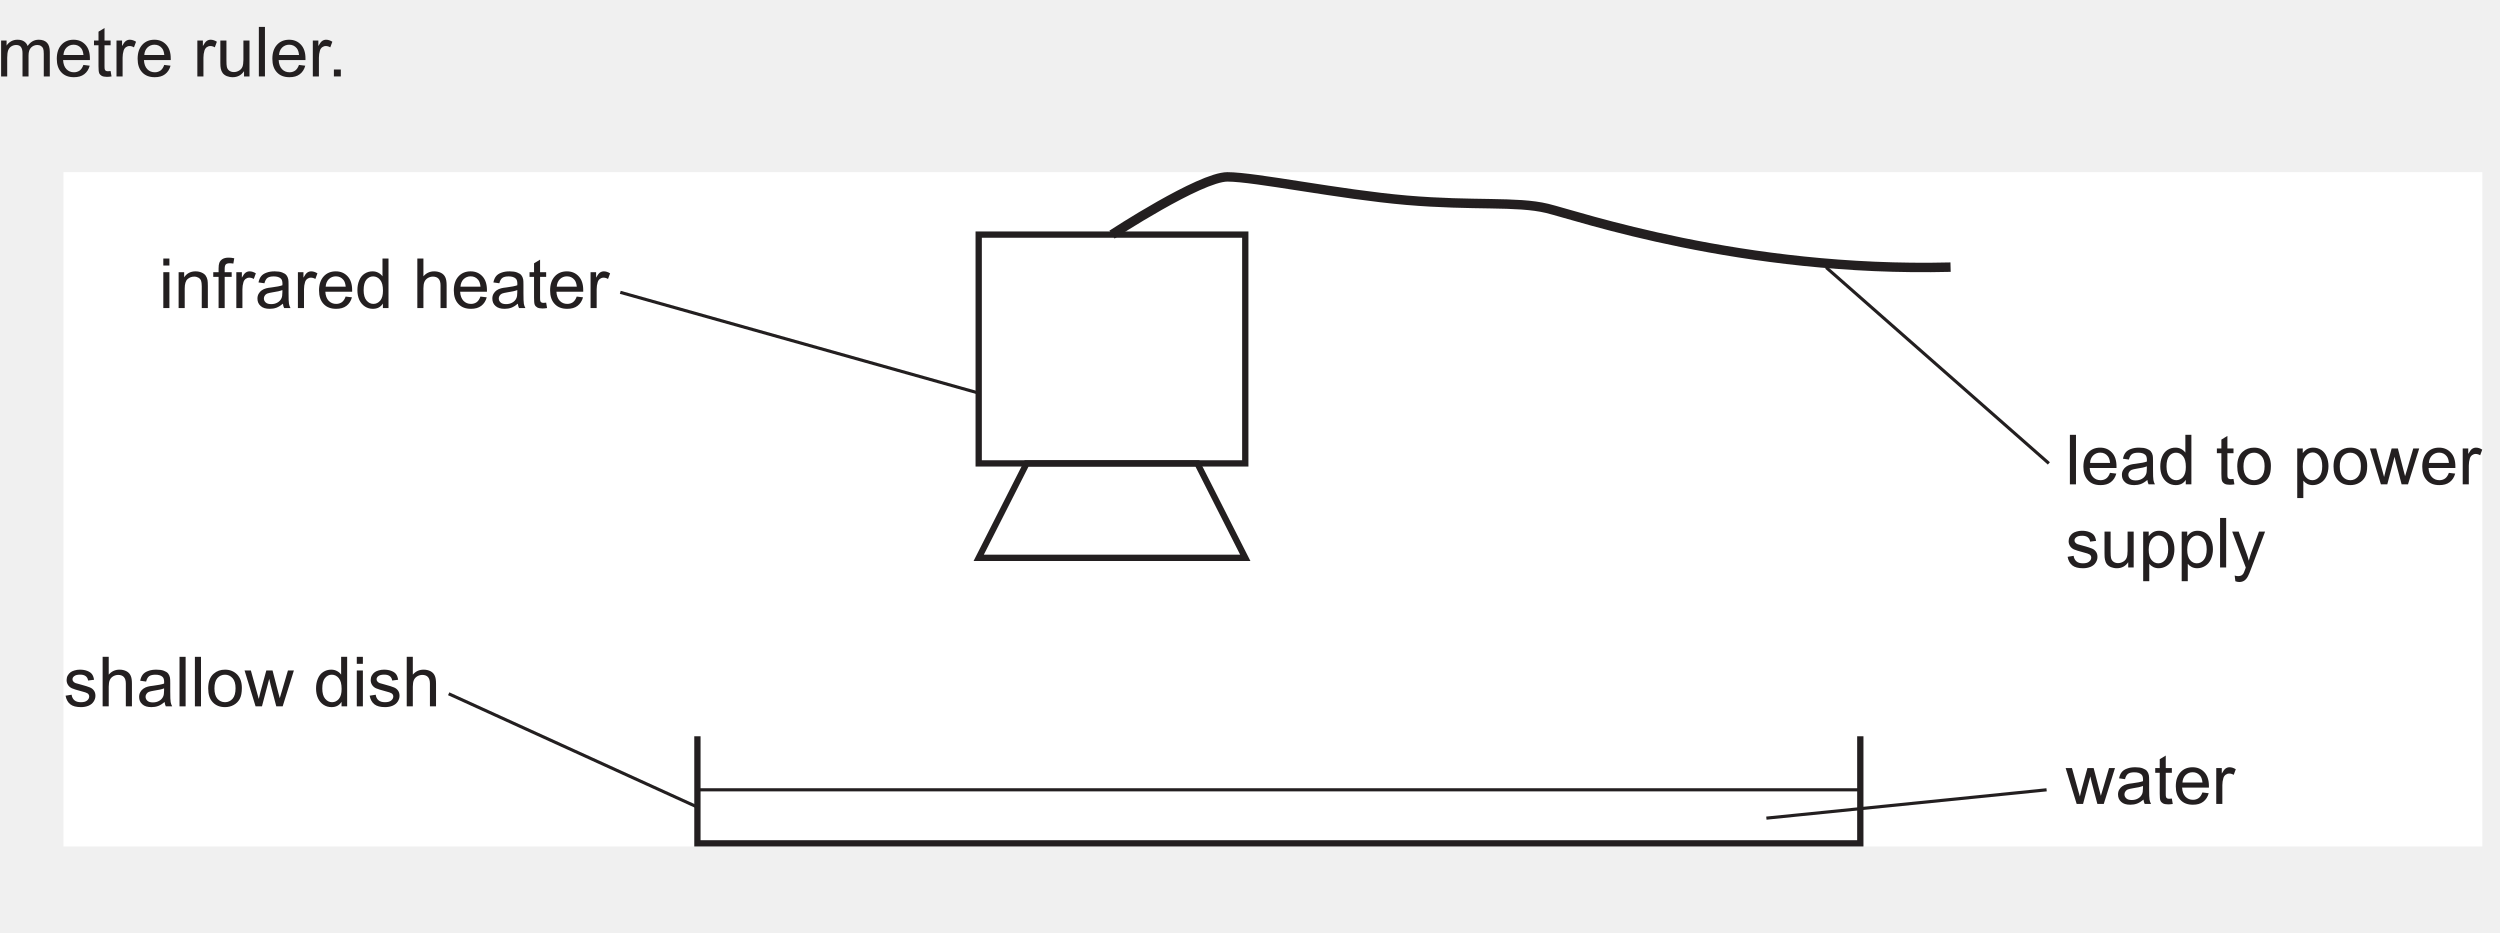
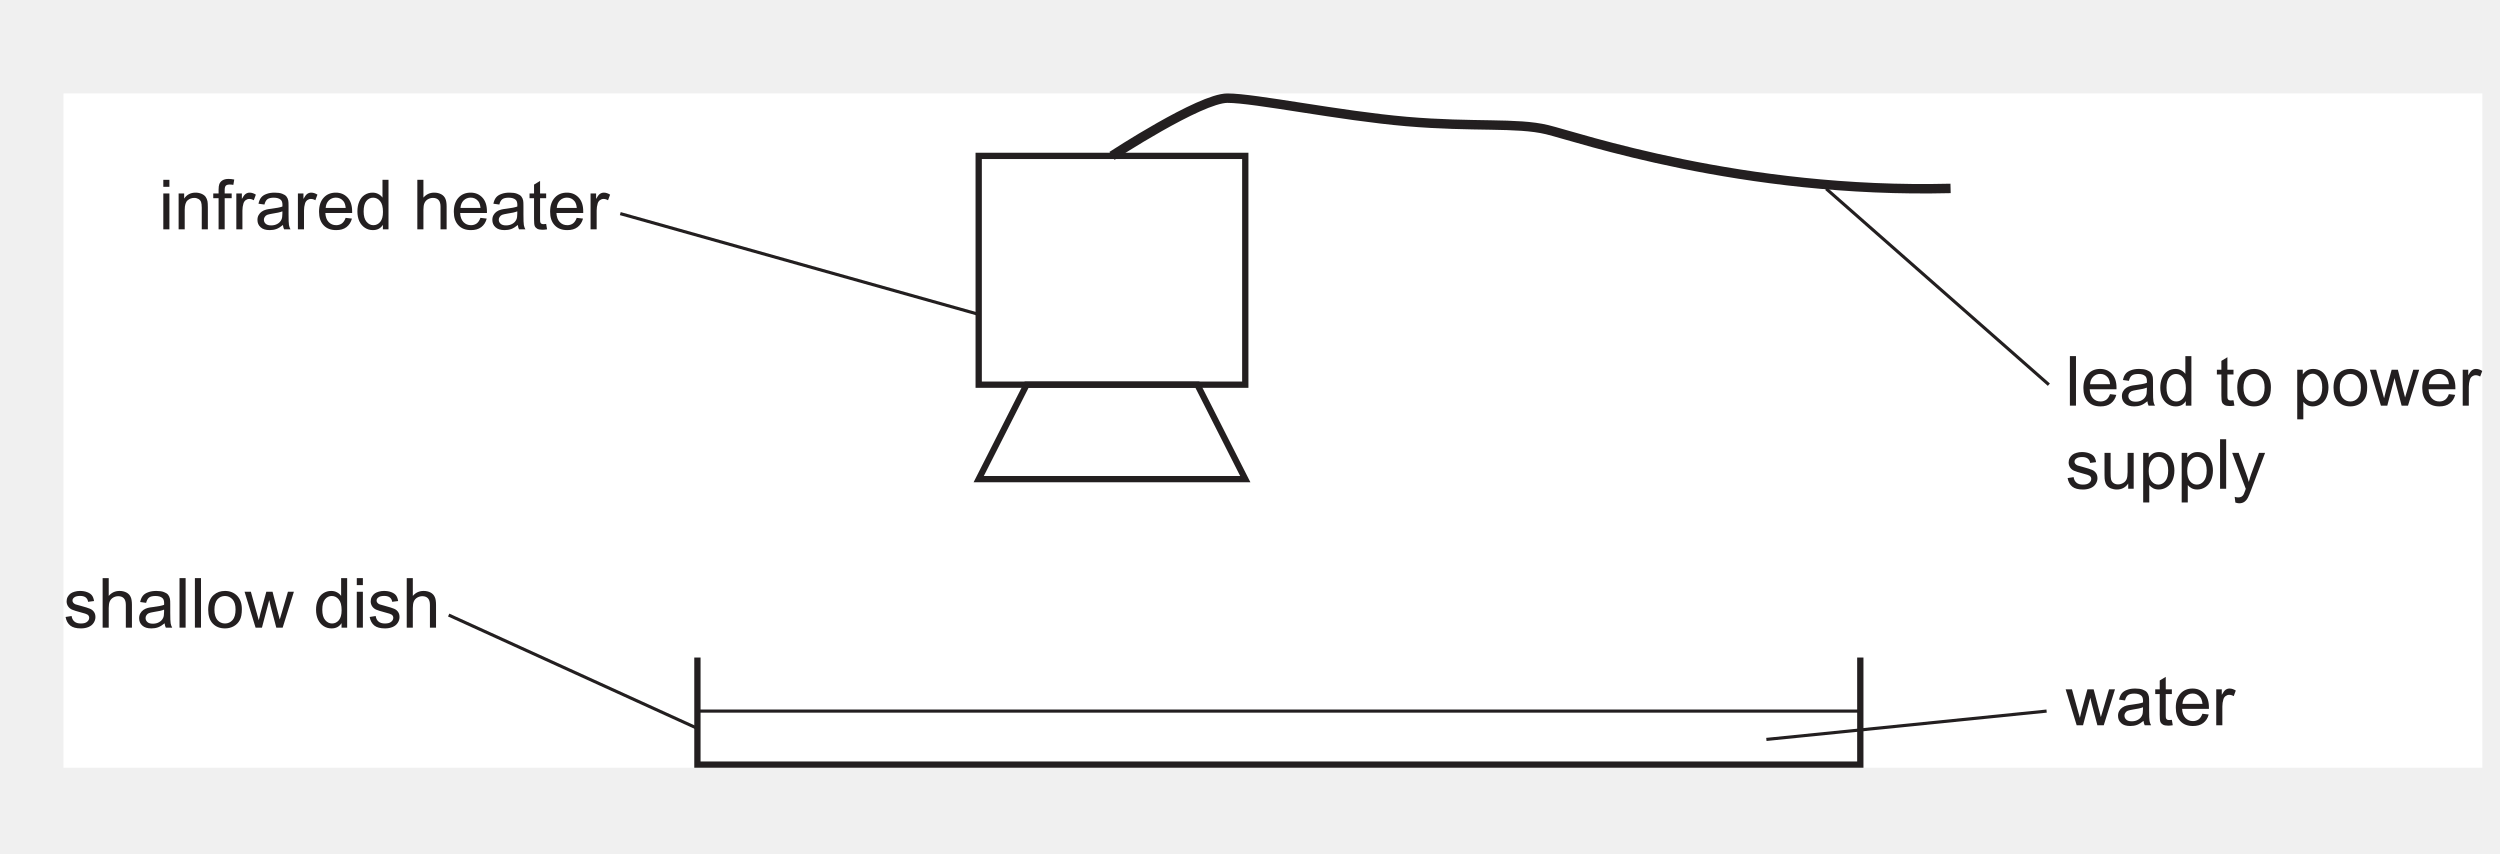
- <svg xmlns="http://www.w3.org/2000/svg" xmlns:xlink="http://www.w3.org/1999/xlink" data-id="0625_2023ON_61_q04_fig4-1" data-width-mm="140.05" data-height-mm="52.21" data-measure="false" data-source="0625/61 ON 2023 p10" version="1.1" width="397" height="148.005" viewBox="0 0 397 148.005">
+ <svg xmlns="http://www.w3.org/2000/svg" xmlns:xlink="http://www.w3.org/1999/xlink" data-id="0625_2023ON_61_q04_fig4-1" data-width-mm="140.05" data-height-mm="47.8" data-measure="false" data-source="0625/61 ON 2023 p10" version="1.1" width="397" height="135.505" viewBox="0 0 397 135.505">
  <defs>
    <clipPath id="clip_1">
-       <path transform="matrix(1,0,0,-1,-95.499,690.389)" d="M95.5 542.384H492.5V690.39H95.5Z" />
+       <path transform="matrix(1,0,0,-1,-95.499,677.889)" d="M95.5 542.384H492.5V677.89H95.5Z" />
    </clipPath>
    <clipPath id="clip_2">
-       <path transform="matrix(1,0,0,-1,-95.499,690.389)" d="M0 0H595.276V841.89H0Z" />
+       <path transform="matrix(1,0,0,-1,-95.499,677.889)" d="M0 0H595.276V841.89H0Z" />
    </clipPath>
    <clipPath id="clip_3">
-       <path transform="matrix(1,0,0,-1,-95.499,690.389)" d="M0 0H595.276V841.89H0Z" />
+       <path transform="matrix(1,0,0,-1,-95.499,677.889)" d="M0 0H595.276V841.89H0Z" />
    </clipPath>
-     <path id="font_4_80" d="M.065 0V.518H.144V.445C.160 .471 .182 .491 .209 .507 .236 .522 .267 .530 .301 .530 .340 .530 .371 .522 .396 .506 .420 .490 .438 .468 .448 .439 .489 .5 .542 .530 .608 .530 .659 .530 .699 .516 .727 .487 .754 .459 .768 .415 .768 .355V0H.681V.326C.681 .361 .678 .387 .672 .402 .666 .418 .656 .430 .641 .439 .626 .449 .609 .454 .588 .454 .552 .454 .522 .441 .498 .417 .473 .393 .461 .354 .461 .301V0H.374V.336C.374 .375 .366 .405 .352 .424 .338 .444 .314 .454 .282 .454 .257 .454 .234 .447 .213 .434 .192 .421 .177 .402 .167 .377 .158 .352 .153 .316 .153 .269V0H.065Z" />
-     <path id="font_4_72" d="M.420 .166 .511 .155C.497 .102 .470 .061 .432 .032 .393 .002 .343-.011 .283-.011 .207-.011 .147 .011 .103 .058 .058 .105 .036 .170 .036 .254 .036 .342 .059 .409 .104 .458 .148 .506 .207 .530 .278 .530 .348 .530 .404 .506 .448 .459 .492 .412 .514 .345 .514 .260 .514 .255 .514 .247 .514 .236H.127C.130 .179 .146 .136 .175 .105 .204 .075 .240 .060 .284 .060 .316 .060 .343 .069 .366 .085 .389 .102 .407 .129 .420 .166M.132 .309H.421C.417 .352 .406 .385 .388 .407 .360 .441 .324 .458 .279 .458 .239 .458 .205 .444 .177 .417 .150 .390 .135 .354 .132 .309Z" />
-     <path id="font_4_87" d="M.257 .078 .270 .000C.245-.004 .223-.006 .204-.006 .172-.006 .147-.001 .129 .008 .112 .018 .099 .031 .092 .048 .085 .064 .082 .099 .082 .151V.450H.017V.518H.082V.646L.169 .699V.518H.257V.450H.169V.146C.169 .121 .170 .105 .174 .098 .177 .091 .182 .085 .189 .081 .196 .077 .206 .075 .219 .075 .229 .075 .241 .076 .257 .078Z" />
-     <path id="font_4_85" d="M.064 0V.518H.144V.439C.164 .476 .182 .500 .199 .512 .217 .524 .235 .530 .256 .530 .285 .530 .316 .520 .346 .501L.316 .420C.294 .433 .273 .439 .251 .439 .232 .439 .215 .433 .200 .422 .184 .410 .173 .394 .167 .374 .157 .342 .152 .308 .152 .271V0H.064Z" />
-     <path id="font_4_3" d="" />
-     <path id="font_4_88" d="M.405 0V.076C.365 .017 .310-.011 .241-.011 .210-.011 .182-.005 .155 .005 .128 .017 .109 .032 .096 .050 .083 .067 .074 .089 .069 .115 .065 .132 .063 .159 .063 .197V.518H.151V.230C.151 .185 .153 .154 .157 .138 .162 .115 .174 .096 .192 .083 .210 .070 .232 .063 .258 .063 .285 .063 .309 .070 .333 .084 .356 .097 .372 .116 .382 .139 .391 .162 .396 .196 .396 .240V.518H.484V0H.405Z" />
-     <path id="font_4_79" d="M.063 0V.715H.151V0H.063Z" />
-     <path id="font_4_17" d="M.090 0V.100H.190V0H.090Z" />
+     <clipPath id="clip_4">
+       <path transform="matrix(1,0,0,-1,-95.499,677.889)" d="M105.581 555.969H489.695V663.052H105.581Z" />
+     </clipPath>
    <clipPath id="clip_5">
-       <path transform="matrix(1,0,0,-1,-95.499,690.389)" d="M105.581 555.969H489.695V663.052H105.581Z" />
+       <path transform="matrix(1,0,0,-1,-95.499,677.889)" d="M105.581 555.969H489.695V663.052H105.581Z" />
    </clipPath>
-     <clipPath id="clip_6">
-       <path transform="matrix(1,0,0,-1,-95.499,690.389)" d="M105.581 555.969H489.695V663.052H105.581Z" />
+     <path id="font_6_76" d="M.066 .614V.715H.154V.614H.066M.066 0V.518H.154V0H.066Z" />
+     <path id="font_6_81" d="M.065 0V.518H.145V.444C.183 .501 .238 .530 .310 .530 .341 .530 .370 .524 .396 .513 .422 .502 .442 .487 .455 .469 .468 .451 .477 .429 .482 .404 .485 .388 .487 .359 .487 .318V0H.399V.315C.399 .351 .395 .378 .389 .395 .382 .413 .370 .427 .352 .438 .335 .448 .314 .454 .291 .454 .254 .454 .221 .442 .194 .418 .167 .394 .153 .349 .153 .283V0H.065Z" />
+     <path id="font_6_73" d="M.086 0V.450H.009V.518H.086V.573C.086 .608 .090 .634 .096 .651 .104 .674 .119 .692 .140 .706 .162 .720 .192 .728 .230 .728 .255 .728 .282 .725 .312 .719L.299 .642C.281 .645 .263 .647 .247 .647 .220 .647 .201 .641 .190 .630 .179 .618 .174 .597 .174 .566V.518H.275V.450H.174V0H.086Z" />
+     <path id="font_6_85" d="M.064 0V.518H.144V.439C.164 .476 .182 .500 .199 .512 .217 .524 .235 .530 .256 .530 .285 .530 .316 .520 .346 .501L.316 .420C.294 .433 .273 .439 .251 .439 .232 .439 .215 .433 .200 .422 .184 .410 .173 .394 .167 .374 .157 .342 .152 .308 .152 .271V0H.064Z" />
+     <path id="font_6_68" d="M.404 .063C.371 .036 .340 .016 .310 .005 .280-.006 .247-.011 .213-.011 .156-.011 .112 .002 .082 .030 .051 .057 .036 .093 .036 .136 .036 .162 .041 .185 .053 .206 .065 .227 .080 .244 .098 .256 .117 .269 .138 .279 .162 .285 .179 .290 .205 .294 .240 .298 .311 .307 .363 .317 .396 .329 .397 .341 .397 .348 .397 .352 .397 .387 .389 .413 .372 .427 .350 .447 .316 .457 .272 .457 .231 .457 .200 .450 .180 .435 .161 .421 .146 .395 .137 .358L.051 .370C.059 .407 .071 .437 .089 .459 .107 .482 .133 .499 .167 .511 .201 .524 .240 .530 .285 .530 .329 .530 .365 .525 .393 .514 .420 .504 .441 .491 .454 .475 .467 .459 .476 .439 .481 .415 .484 .400 .485 .373 .485 .334V.217C.485 .135 .487 .083 .491 .062 .495 .040 .502 .019 .513 0H.421C.412 .018 .406 .039 .404 .063M.396 .260C.365 .247 .317 .236 .253 .227 .217 .221 .191 .215 .176 .209 .161 .202 .150 .193 .142 .180 .133 .168 .129 .154 .129 .139 .129 .115 .138 .096 .156 .080 .174 .064 .200 .057 .234 .057 .268 .057 .298 .064 .324 .079 .351 .094 .370 .114 .382 .140 .392 .159 .396 .189 .396 .228V.260Z" />
+     <path id="font_6_72" d="M.420 .166 .511 .155C.497 .102 .470 .061 .432 .032 .393 .002 .343-.011 .283-.011 .207-.011 .147 .011 .103 .058 .058 .105 .036 .170 .036 .254 .036 .342 .059 .409 .104 .458 .148 .506 .207 .530 .278 .530 .348 .530 .404 .506 .448 .459 .492 .412 .514 .345 .514 .260 .514 .255 .514 .247 .514 .236H.127C.130 .179 .146 .136 .175 .105 .204 .075 .240 .060 .284 .060 .316 .060 .343 .069 .366 .085 .389 .102 .407 .129 .420 .166M.132 .309H.421C.417 .352 .406 .385 .388 .407 .360 .441 .324 .458 .279 .458 .239 .458 .205 .444 .177 .417 .150 .390 .135 .354 .132 .309Z" />
+     <path id="font_6_71" d="M.402 0V.065C.369 .013 .321-.011 .257-.011 .215-.011 .177-.000 .143 .022 .108 .045 .081 .077 .062 .117 .043 .158 .034 .205 .034 .258 .034 .310 .042 .357 .060 .399 .077 .441 .103 .474 .137 .496 .172 .519 .210 .530 .253 .530 .284 .530 .312 .523 .336 .510 .361 .497 .381 .480 .396 .458V.715H.483V0H.402M.124 .258C.124 .192 .138 .142 .166 .109 .194 .076 .227 .060 .265 .060 .304 .060 .336 .076 .363 .107 .390 .139 .403 .187 .403 .251 .403 .322 .390 .374 .362 .407 .335 .440 .301 .457 .261 .457 .222 .457 .190 .441 .163 .409 .137 .377 .124 .327 .124 .258Z" />
+     <path id="font_6_3" d="" />
+     <path id="font_6_75" d="M.065 0V.715H.153V.458C.194 .506 .246 .530 .309 .530 .347 .530 .380 .522 .409 .507 .437 .492 .457 .471 .469 .444 .482 .418 .488 .379 .488 .328V0H.400V.328C.400 .372 .390 .404 .371 .424 .352 .444 .325 .454 .291 .454 .264 .454 .240 .447 .217 .434 .194 .420 .178 .402 .168 .379 .158 .356 .153 .324 .153 .283V0H.065Z" />
+     <path id="font_6_87" d="M.257 .078 .270 .000C.245-.004 .223-.006 .204-.006 .172-.006 .147-.001 .129 .008 .112 .018 .099 .031 .092 .048 .085 .064 .082 .099 .082 .151V.450H.017V.518H.082V.646L.169 .699V.518H.257V.450H.169V.146C.169 .121 .170 .105 .174 .098 .177 .091 .182 .085 .189 .081 .196 .077 .206 .075 .219 .075 .229 .075 .241 .076 .257 .078Z" />
+     <clipPath id="clip_7">
+       <path transform="matrix(1,0,0,-1,-95.499,677.889)" d="M105.581 555.969H489.695V663.052H105.581Z" />
    </clipPath>
-     <path id="font_7_76" d="M.066 .614V.715H.154V.614H.066M.066 0V.518H.154V0H.066Z" />
-     <path id="font_7_81" d="M.065 0V.518H.145V.444C.183 .501 .238 .530 .310 .530 .341 .530 .370 .524 .396 .513 .422 .502 .442 .487 .455 .469 .468 .451 .477 .429 .482 .404 .485 .388 .487 .359 .487 .318V0H.399V.315C.399 .351 .395 .378 .389 .395 .382 .413 .370 .427 .352 .438 .335 .448 .314 .454 .291 .454 .254 .454 .221 .442 .194 .418 .167 .394 .153 .349 .153 .283V0H.065Z" />
-     <path id="font_7_73" d="M.086 0V.450H.009V.518H.086V.573C.086 .608 .090 .634 .096 .651 .104 .674 .119 .692 .140 .706 .162 .720 .192 .728 .230 .728 .255 .728 .282 .725 .312 .719L.299 .642C.281 .645 .263 .647 .247 .647 .220 .647 .201 .641 .190 .630 .179 .618 .174 .597 .174 .566V.518H.275V.450H.174V0H.086Z" />
-     <path id="font_7_85" d="M.064 0V.518H.144V.439C.164 .476 .182 .500 .199 .512 .217 .524 .235 .530 .256 .530 .285 .530 .316 .520 .346 .501L.316 .420C.294 .433 .273 .439 .251 .439 .232 .439 .215 .433 .200 .422 .184 .410 .173 .394 .167 .374 .157 .342 .152 .308 .152 .271V0H.064Z" />
-     <path id="font_7_68" d="M.404 .063C.371 .036 .340 .016 .310 .005 .280-.006 .247-.011 .213-.011 .156-.011 .112 .002 .082 .030 .051 .057 .036 .093 .036 .136 .036 .162 .041 .185 .053 .206 .065 .227 .080 .244 .098 .256 .117 .269 .138 .279 .162 .285 .179 .290 .205 .294 .240 .298 .311 .307 .363 .317 .396 .329 .397 .341 .397 .348 .397 .352 .397 .387 .389 .413 .372 .427 .350 .447 .316 .457 .272 .457 .231 .457 .200 .450 .180 .435 .161 .421 .146 .395 .137 .358L.051 .370C.059 .407 .071 .437 .089 .459 .107 .482 .133 .499 .167 .511 .201 .524 .240 .530 .285 .530 .329 .530 .365 .525 .393 .514 .420 .504 .441 .491 .454 .475 .467 .459 .476 .439 .481 .415 .484 .400 .485 .373 .485 .334V.217C.485 .135 .487 .083 .491 .062 .495 .040 .502 .019 .513 0H.421C.412 .018 .406 .039 .404 .063M.396 .260C.365 .247 .317 .236 .253 .227 .217 .221 .191 .215 .176 .209 .161 .202 .150 .193 .142 .180 .133 .168 .129 .154 .129 .139 .129 .115 .138 .096 .156 .080 .174 .064 .200 .057 .234 .057 .268 .057 .298 .064 .324 .079 .351 .094 .370 .114 .382 .140 .392 .159 .396 .189 .396 .228V.260Z" />
-     <path id="font_7_72" d="M.420 .166 .511 .155C.497 .102 .470 .061 .432 .032 .393 .002 .343-.011 .283-.011 .207-.011 .147 .011 .103 .058 .058 .105 .036 .170 .036 .254 .036 .342 .059 .409 .104 .458 .148 .506 .207 .530 .278 .530 .348 .530 .404 .506 .448 .459 .492 .412 .514 .345 .514 .260 .514 .255 .514 .247 .514 .236H.127C.130 .179 .146 .136 .175 .105 .204 .075 .240 .060 .284 .060 .316 .060 .343 .069 .366 .085 .389 .102 .407 .129 .420 .166M.132 .309H.421C.417 .352 .406 .385 .388 .407 .360 .441 .324 .458 .279 .458 .239 .458 .205 .444 .177 .417 .150 .390 .135 .354 .132 .309Z" />
-     <path id="font_7_71" d="M.402 0V.065C.369 .013 .321-.011 .257-.011 .215-.011 .177-.000 .143 .022 .108 .045 .081 .077 .062 .117 .043 .158 .034 .205 .034 .258 .034 .310 .042 .357 .060 .399 .077 .441 .103 .474 .137 .496 .172 .519 .210 .530 .253 .530 .284 .530 .312 .523 .336 .510 .361 .497 .381 .480 .396 .458V.715H.483V0H.402M.124 .258C.124 .192 .138 .142 .166 .109 .194 .076 .227 .060 .265 .060 .304 .060 .336 .076 .363 .107 .390 .139 .403 .187 .403 .251 .403 .322 .390 .374 .362 .407 .335 .440 .301 .457 .261 .457 .222 .457 .190 .441 .163 .409 .137 .377 .124 .327 .124 .258Z" />
-     <path id="font_7_3" d="" />
-     <path id="font_7_75" d="M.065 0V.715H.153V.458C.194 .506 .246 .530 .309 .530 .347 .530 .380 .522 .409 .507 .437 .492 .457 .471 .469 .444 .482 .418 .488 .379 .488 .328V0H.400V.328C.400 .372 .390 .404 .371 .424 .352 .444 .325 .454 .291 .454 .264 .454 .240 .447 .217 .434 .194 .420 .178 .402 .168 .379 .158 .356 .153 .324 .153 .283V0H.065Z" />
-     <path id="font_7_87" d="M.257 .078 .270 .000C.245-.004 .223-.006 .204-.006 .172-.006 .147-.001 .129 .008 .112 .018 .099 .031 .092 .048 .085 .064 .082 .099 .082 .151V.450H.017V.518H.082V.646L.169 .699V.518H.257V.450H.169V.146C.169 .121 .170 .105 .174 .098 .177 .091 .182 .085 .189 .081 .196 .077 .206 .075 .219 .075 .229 .075 .241 .076 .257 .078Z" />
+     <path id="font_6_86" d="M.030 .154 .117 .168C.122 .133 .136 .106 .158 .088 .180 .069 .211 .060 .251 .060 .292 .060 .322 .068 .341 .085 .361 .101 .371 .120 .371 .143 .371 .162 .362 .178 .345 .189 .333 .197 .303 .207 .255 .219 .190 .236 .146 .250 .121 .261 .096 .273 .077 .290 .064 .311 .051 .332 .045 .355 .045 .380 .045 .403 .050 .425 .061 .445 .071 .464 .086 .481 .104 .494 .118 .504 .136 .512 .160 .519 .184 .526 .209 .530 .236 .530 .277 .530 .312 .524 .343 .512 .374 .500 .396 .485 .411 .465 .426 .445 .436 .418 .441 .384L.355 .373C.352 .399 .340 .420 .322 .435 .303 .450 .276 .458 .242 .458 .202 .458 .173 .451 .156 .437 .138 .424 .130 .409 .130 .391 .130 .379 .133 .369 .141 .360 .148 .350 .159 .343 .174 .336 .183 .333 .209 .326 .252 .314 .314 .297 .357 .284 .382 .273 .407 .263 .426 .247 .440 .227 .454 .207 .461 .182 .461 .152 .461 .123 .452 .095 .435 .069 .418 .043 .394 .023 .361 .009 .329-.004 .293-.011 .252-.011 .185-.011 .133 .002 .098 .030 .063 .058 .040 .099 .030 .154Z" />
+     <path id="font_6_79" d="M.063 0V.715H.151V0H.063Z" />
+     <path id="font_6_82" d="M.033 .259C.033 .355 .059 .426 .113 .472 .157 .511 .212 .530 .276 .530 .347 .530 .405 .506 .451 .460 .496 .413 .519 .348 .519 .266 .519 .199 .509 .147 .489 .109 .468 .070 .439 .041 .401 .020 .363-.001 .321-.011 .276-.011 .203-.011 .145 .011 .100 .058 .055 .104 .033 .171 .033 .259M.123 .259C.123 .192 .138 .143 .166 .110 .195 .077 .232 .060 .276 .060 .319 .060 .356 .077 .385 .110 .414 .143 .428 .194 .428 .262 .428 .326 .414 .374 .385 .407 .355 .440 .319 .457 .276 .457 .232 .457 .195 .441 .166 .408 .138 .375 .123 .325 .123 .259Z" />
+     <path id="font_6_90" d="M.161 0 .002 .518H.093L.176 .219 .207 .107C.208 .113 .217 .149 .233 .214L.316 .518H.406L.484 .217 .510 .118 .540 .218 .628 .518H.714L.552 0H.460L.378 .310 .358 .398 .253 0H.161Z" />
    <clipPath id="clip_8">
-       <path transform="matrix(1,0,0,-1,-95.499,690.389)" d="M105.581 555.969H489.695V663.052H105.581Z" />
+       <path transform="matrix(1,0,0,-1,-95.499,677.889)" d="M105.581 555.969H489.695V663.052H105.581Z" />
    </clipPath>
-     <path id="font_7_86" d="M.030 .154 .117 .168C.122 .133 .136 .106 .158 .088 .180 .069 .211 .060 .251 .060 .292 .060 .322 .068 .341 .085 .361 .101 .371 .120 .371 .143 .371 .162 .362 .178 .345 .189 .333 .197 .303 .207 .255 .219 .190 .236 .146 .250 .121 .261 .096 .273 .077 .290 .064 .311 .051 .332 .045 .355 .045 .380 .045 .403 .050 .425 .061 .445 .071 .464 .086 .481 .104 .494 .118 .504 .136 .512 .160 .519 .184 .526 .209 .530 .236 .530 .277 .530 .312 .524 .343 .512 .374 .500 .396 .485 .411 .465 .426 .445 .436 .418 .441 .384L.355 .373C.352 .399 .340 .420 .322 .435 .303 .450 .276 .458 .242 .458 .202 .458 .173 .451 .156 .437 .138 .424 .130 .409 .130 .391 .130 .379 .133 .369 .141 .360 .148 .350 .159 .343 .174 .336 .183 .333 .209 .326 .252 .314 .314 .297 .357 .284 .382 .273 .407 .263 .426 .247 .440 .227 .454 .207 .461 .182 .461 .152 .461 .123 .452 .095 .435 .069 .418 .043 .394 .023 .361 .009 .329-.004 .293-.011 .252-.011 .185-.011 .133 .002 .098 .030 .063 .058 .040 .099 .030 .154Z" />
-     <path id="font_7_79" d="M.063 0V.715H.151V0H.063Z" />
-     <path id="font_7_82" d="M.033 .259C.033 .355 .059 .426 .113 .472 .157 .511 .212 .530 .276 .530 .347 .530 .405 .506 .451 .460 .496 .413 .519 .348 .519 .266 .519 .199 .509 .147 .489 .109 .468 .070 .439 .041 .401 .020 .363-.001 .321-.011 .276-.011 .203-.011 .145 .011 .100 .058 .055 .104 .033 .171 .033 .259M.123 .259C.123 .192 .138 .143 .166 .110 .195 .077 .232 .060 .276 .060 .319 .060 .356 .077 .385 .110 .414 .143 .428 .194 .428 .262 .428 .326 .414 .374 .385 .407 .355 .440 .319 .457 .276 .457 .232 .457 .195 .441 .166 .408 .138 .375 .123 .325 .123 .259Z" />
-     <path id="font_7_90" d="M.161 0 .002 .518H.093L.176 .219 .207 .107C.208 .113 .217 .149 .233 .214L.316 .518H.406L.484 .217 .510 .118 .540 .218 .628 .518H.714L.552 0H.460L.378 .310 .358 .398 .253 0H.161Z" />
-     <clipPath id="clip_9">
-       <path transform="matrix(1,0,0,-1,-95.499,690.389)" d="M105.581 555.969H489.695V663.052H105.581Z" />
-     </clipPath>
-     <path id="font_7_83" d="M.065-.198V.518H.145V.451C.164 .477 .186 .497 .209 .510 .233 .523 .262 .530 .296 .530 .340 .530 .379 .518 .413 .496 .447 .473 .472 .441 .490 .399 .507 .358 .516 .312 .516 .263 .516 .210 .506 .162 .487 .119 .468 .077 .440 .044 .404 .022 .368-.000 .330-.011 .290-.011 .260-.011 .234-.005 .211 .006 .187 .019 .168 .034 .153 .053V-.198H.065M.145 .256C.145 .189 .159 .140 .186 .108 .213 .076 .245 .060 .284 .060 .323 .060 .356 .077 .384 .110 .412 .143 .426 .194 .426 .263 .426 .329 .412 .379 .385 .412 .358 .444 .325 .461 .288 .461 .250 .461 .217 .443 .188 .408 .159 .373 .145 .323 .145 .256Z" />
-     <path id="font_7_88" d="M.405 0V.076C.365 .017 .310-.011 .241-.011 .210-.011 .182-.005 .155 .005 .128 .017 .109 .032 .096 .050 .083 .067 .074 .089 .069 .115 .065 .132 .063 .159 .063 .197V.518H.151V.230C.151 .185 .153 .154 .157 .138 .162 .115 .174 .096 .192 .083 .210 .070 .232 .063 .258 .063 .285 .063 .309 .070 .333 .084 .356 .097 .372 .116 .382 .139 .391 .162 .396 .196 .396 .240V.518H.484V0H.405Z" />
-     <path id="font_7_92" d="M.062-.199 .052-.117C.071-.122 .088-.125 .102-.125 .122-.125 .137-.121 .149-.115 .161-.108 .170-.099 .178-.087 .183-.079 .192-.057 .205-.022 .206-.017 .209-.010 .212-.000L.016 .518H.110L.218 .218C.232 .180 .245 .140 .256 .098 .266 .138 .278 .177 .292 .216L.403 .518H.491L.293-.008C.272-.065 .256-.104 .244-.126 .229-.155 .211-.176 .190-.190 .170-.203 .146-.210 .118-.210 .101-.210 .082-.206 .062-.199Z" />
+     <path id="font_6_83" d="M.065-.198V.518H.145V.451C.164 .477 .186 .497 .209 .510 .233 .523 .262 .530 .296 .530 .340 .530 .379 .518 .413 .496 .447 .473 .472 .441 .490 .399 .507 .358 .516 .312 .516 .263 .516 .210 .506 .162 .487 .119 .468 .077 .440 .044 .404 .022 .368-.000 .330-.011 .290-.011 .260-.011 .234-.005 .211 .006 .187 .019 .168 .034 .153 .053V-.198H.065M.145 .256C.145 .189 .159 .140 .186 .108 .213 .076 .245 .060 .284 .060 .323 .060 .356 .077 .384 .110 .412 .143 .426 .194 .426 .263 .426 .329 .412 .379 .385 .412 .358 .444 .325 .461 .288 .461 .250 .461 .217 .443 .188 .408 .159 .373 .145 .323 .145 .256Z" />
+     <path id="font_6_88" d="M.405 0V.076C.365 .017 .310-.011 .241-.011 .210-.011 .182-.005 .155 .005 .128 .017 .109 .032 .096 .050 .083 .067 .074 .089 .069 .115 .065 .132 .063 .159 .063 .197V.518H.151V.230C.151 .185 .153 .154 .157 .138 .162 .115 .174 .096 .192 .083 .210 .070 .232 .063 .258 .063 .285 .063 .309 .070 .333 .084 .356 .097 .372 .116 .382 .139 .391 .162 .396 .196 .396 .240V.518H.484V0H.405Z" />
+     <path id="font_6_92" d="M.062-.199 .052-.117C.071-.122 .088-.125 .102-.125 .122-.125 .137-.121 .149-.115 .161-.108 .170-.099 .178-.087 .183-.079 .192-.057 .205-.022 .206-.017 .209-.010 .212-.000L.016 .518H.110L.218 .218C.232 .180 .245 .140 .256 .098 .266 .138 .278 .177 .292 .216L.403 .518H.491L.293-.008C.272-.065 .256-.104 .244-.126 .229-.155 .211-.176 .190-.190 .170-.203 .146-.210 .118-.210 .101-.210 .082-.206 .062-.199Z" />
  </defs>
  <g clip-path="url(#clip_1)">
    <g clip-path="url(#clip_2)">
      <g clip-path="url(#clip_3)" />
-       <use data-text="m" xlink:href="#font_4_80" transform="matrix(11,0,0,-11,-.539,12.138)" fill="#231f20" />
-       <use data-text="e" xlink:href="#font_4_72" transform="matrix(11,0,0,-11,8.623,12.138)" fill="#231f20" />
-       <use data-text="t" xlink:href="#font_4_87" transform="matrix(11,0,0,-11,14.739,12.138)" fill="#231f20" />
-       <use data-text="r" xlink:href="#font_4_85" transform="matrix(11,0,0,-11,17.797,12.138)" fill="#231f20" />
-       <use data-text="e" xlink:href="#font_4_72" transform="matrix(11,0,0,-11,21.460,12.138)" fill="#231f20" />
-       <use data-text="r" xlink:href="#font_4_85" transform="matrix(11,0,0,-11,30.634,12.138)" fill="#231f20" />
-       <use data-text="u" xlink:href="#font_4_88" transform="matrix(11,0,0,-11,34.297,12.138)" fill="#231f20" />
-       <use data-text="l" xlink:href="#font_4_79" transform="matrix(11,0,0,-11,40.413,12.138)" fill="#231f20" />
-       <use data-text="e" xlink:href="#font_4_72" transform="matrix(11,0,0,-11,42.855,12.138)" fill="#231f20" />
-       <use data-text="r" xlink:href="#font_4_85" transform="matrix(11,0,0,-11,48.971,12.138)" fill="#231f20" />
-       <use data-text="." xlink:href="#font_4_17" transform="matrix(11,0,0,-11,52.032,12.138)" fill="#231f20" />
-       <path transform="matrix(1,0,0,-1,-95.499,690.389)" d="M105.581 555.969H489.695V663.052H105.581Z" fill="#ffffff" />
+       <path transform="matrix(1,0,0,-1,-95.499,677.889)" d="M105.581 555.969H489.695V663.052H105.581Z" fill="#ffffff" />
+       <g clip-path="url(#clip_4)">
+         <path transform="matrix(1,0,0,-1,295.417,104.421)" stroke-width="1" stroke-linecap="butt" stroke-miterlimit="10" stroke-linejoin="miter" fill="none" stroke="#231f20" d="M0 0V-17H-184.667V0" />
+       </g>
+       <path transform="matrix(1,0,0,-1,197.750,61.088)" stroke-width="1" stroke-linecap="butt" stroke-miterlimit="10" stroke-linejoin="miter" fill="none" stroke="#231f20" d="M0 0H-42.333V36.333H0Z" />
+       <path transform="matrix(1,0,0,-1,197.751,76.084)" stroke-width="1" stroke-linecap="butt" stroke-miterlimit="10" stroke-linejoin="miter" fill="none" stroke="#231f20" d="M0 0H-42.333L-34.724 14.997H-7.609L0 0Z" />
      <g clip-path="url(#clip_5)">
-         <path transform="matrix(1,0,0,-1,295.417,116.921)" stroke-width="1" stroke-linecap="butt" stroke-miterlimit="10" stroke-linejoin="miter" fill="none" stroke="#231f20" d="M0 0V-17H-184.667V0" />
+         <path transform="matrix(1,0,0,-1,176.584,24.754)" stroke-width="1.5" stroke-linecap="butt" stroke-miterlimit="10" stroke-linejoin="miter" fill="none" stroke="#231f20" d="M0 0C0 0 14 9.167 18.333 9.167 22.667 9.167 36.125 6.375 46.792 5.458 57.458 4.542 64.268 5.328 69.101 4.162 73.935 2.995 100-6 133.167-5.167" />
      </g>
-       <path transform="matrix(1,0,0,-1,197.750,73.588)" stroke-width="1" stroke-linecap="butt" stroke-miterlimit="10" stroke-linejoin="miter" fill="none" stroke="#231f20" d="M0 0H-42.333V36.333H0Z" />
-       <path transform="matrix(1,0,0,-1,197.751,88.584)" stroke-width="1" stroke-linecap="butt" stroke-miterlimit="10" stroke-linejoin="miter" fill="none" stroke="#231f20" d="M0 0H-42.333L-34.724 14.997H-7.609L0 0Z" />
-       <g clip-path="url(#clip_6)">
-         <path transform="matrix(1,0,0,-1,176.584,37.254)" stroke-width="1.5" stroke-linecap="butt" stroke-miterlimit="10" stroke-linejoin="miter" fill="none" stroke="#231f20" d="M0 0C0 0 14 9.167 18.333 9.167 22.667 9.167 36.125 6.375 46.792 5.458 57.458 4.542 64.268 5.328 69.101 4.162 73.935 2.995 100-6 133.167-5.167" />
+       <path transform="matrix(1,0,0,-1,110.751,112.921)" stroke-width=".5" stroke-linecap="butt" stroke-miterlimit="10" stroke-linejoin="miter" fill="none" stroke="#231f20" d="M0 0H184.667" />
+       <path transform="matrix(1,0,0,-1,155.417,49.921)" stroke-width=".5" stroke-linecap="butt" stroke-miterlimit="10" stroke-linejoin="miter" fill="none" stroke="#231f20" d="M0 0-56.917 16" />
+       <path transform="matrix(1,0,0,-1,110.751,115.671)" stroke-width=".5" stroke-linecap="butt" stroke-miterlimit="10" stroke-linejoin="miter" fill="none" stroke="#231f20" d="M0 0-39.5 18" />
+       <path transform="matrix(1,0,0,-1,290.000,29.975)" stroke-width=".5" stroke-linecap="butt" stroke-miterlimit="10" stroke-linejoin="miter" fill="none" stroke="#231f20" d="M0 0 35.36-31.112" />
+       <path transform="matrix(1,0,0,-1,280.500,117.421)" stroke-width=".5" stroke-linecap="butt" stroke-miterlimit="10" stroke-linejoin="miter" fill="none" stroke="#231f20" d="M0 0 44.5 4.5" />
+       <use data-text="i" xlink:href="#font_6_76" transform="matrix(11,0,0,-11,25.208,36.420)" fill="#231f20" />
+       <use data-text="n" xlink:href="#font_6_81" transform="matrix(11,0,0,-11,27.650,36.420)" fill="#231f20" />
+       <use data-text="f" xlink:href="#font_6_73" transform="matrix(11,0,0,-11,33.766,36.420)" fill="#231f20" />
+       <use data-text="r" xlink:href="#font_6_85" transform="matrix(11,0,0,-11,36.824,36.420)" fill="#231f20" />
+       <use data-text="a" xlink:href="#font_6_68" transform="matrix(11,0,0,-11,40.487,36.420)" fill="#231f20" />
+       <use data-text="r" xlink:href="#font_6_85" transform="matrix(11,0,0,-11,46.603,36.420)" fill="#231f20" />
+       <use data-text="e" xlink:href="#font_6_72" transform="matrix(11,0,0,-11,50.266,36.420)" fill="#231f20" />
+       <use data-text="d" xlink:href="#font_6_71" transform="matrix(11,0,0,-11,56.382,36.420)" fill="#231f20" />
+       <use data-text="h" xlink:href="#font_6_75" transform="matrix(11,0,0,-11,65.556,36.420)" fill="#231f20" />
+       <use data-text="e" xlink:href="#font_6_72" transform="matrix(11,0,0,-11,71.672,36.420)" fill="#231f20" />
+       <use data-text="a" xlink:href="#font_6_68" transform="matrix(11,0,0,-11,77.788,36.420)" fill="#231f20" />
+       <use data-text="t" xlink:href="#font_6_87" transform="matrix(11,0,0,-11,83.904,36.420)" fill="#231f20" />
+       <use data-text="e" xlink:href="#font_6_72" transform="matrix(11,0,0,-11,86.962,36.420)" fill="#231f20" />
+       <use data-text="r" xlink:href="#font_6_85" transform="matrix(11,0,0,-11,93.078,36.420)" fill="#231f20" />
+       <g clip-path="url(#clip_7)">
+         <use data-text="s" xlink:href="#font_6_86" transform="matrix(11,0,0,-11,10.083,99.670)" fill="#231f20" />
+         <use data-text="h" xlink:href="#font_6_75" transform="matrix(11,0,0,-11,15.583,99.670)" fill="#231f20" />
+         <use data-text="a" xlink:href="#font_6_68" transform="matrix(11,0,0,-11,21.699,99.670)" fill="#231f20" />
+         <use data-text="l" xlink:href="#font_6_79" transform="matrix(11,0,0,-11,27.815,99.670)" fill="#231f20" />
+         <use data-text="l" xlink:href="#font_6_79" transform="matrix(11,0,0,-11,30.257,99.670)" fill="#231f20" />
+         <use data-text="o" xlink:href="#font_6_82" transform="matrix(11,0,0,-11,32.699,99.670)" fill="#231f20" />
+         <use data-text="w" xlink:href="#font_6_90" transform="matrix(11,0,0,-11,38.815,99.670)" fill="#231f20" />
+         <use data-text="d" xlink:href="#font_6_71" transform="matrix(11,0,0,-11,49.815,99.670)" fill="#231f20" />
+         <use data-text="i" xlink:href="#font_6_76" transform="matrix(11,0,0,-11,55.931,99.670)" fill="#231f20" />
+         <use data-text="s" xlink:href="#font_6_86" transform="matrix(11,0,0,-11,58.373,99.670)" fill="#231f20" />
+         <use data-text="h" xlink:href="#font_6_75" transform="matrix(11,0,0,-11,63.873,99.670)" fill="#231f20" />
      </g>
-       <path transform="matrix(1,0,0,-1,110.751,125.421)" stroke-width=".5" stroke-linecap="butt" stroke-miterlimit="10" stroke-linejoin="miter" fill="none" stroke="#231f20" d="M0 0H184.667" />
-       <path transform="matrix(1,0,0,-1,155.417,62.421)" stroke-width=".5" stroke-linecap="butt" stroke-miterlimit="10" stroke-linejoin="miter" fill="none" stroke="#231f20" d="M0 0-56.917 16" />
-       <path transform="matrix(1,0,0,-1,110.751,128.171)" stroke-width=".5" stroke-linecap="butt" stroke-miterlimit="10" stroke-linejoin="miter" fill="none" stroke="#231f20" d="M0 0-39.5 18" />
-       <path transform="matrix(1,0,0,-1,290.000,42.475)" stroke-width=".5" stroke-linecap="butt" stroke-miterlimit="10" stroke-linejoin="miter" fill="none" stroke="#231f20" d="M0 0 35.36-31.112" />
-       <path transform="matrix(1,0,0,-1,280.500,129.921)" stroke-width=".5" stroke-linecap="butt" stroke-miterlimit="10" stroke-linejoin="miter" fill="none" stroke="#231f20" d="M0 0 44.5 4.5" />
-       <use data-text="i" xlink:href="#font_7_76" transform="matrix(11,0,0,-11,25.208,48.920)" fill="#231f20" />
-       <use data-text="n" xlink:href="#font_7_81" transform="matrix(11,0,0,-11,27.650,48.920)" fill="#231f20" />
-       <use data-text="f" xlink:href="#font_7_73" transform="matrix(11,0,0,-11,33.766,48.920)" fill="#231f20" />
-       <use data-text="r" xlink:href="#font_7_85" transform="matrix(11,0,0,-11,36.824,48.920)" fill="#231f20" />
-       <use data-text="a" xlink:href="#font_7_68" transform="matrix(11,0,0,-11,40.487,48.920)" fill="#231f20" />
-       <use data-text="r" xlink:href="#font_7_85" transform="matrix(11,0,0,-11,46.603,48.920)" fill="#231f20" />
-       <use data-text="e" xlink:href="#font_7_72" transform="matrix(11,0,0,-11,50.266,48.920)" fill="#231f20" />
-       <use data-text="d" xlink:href="#font_7_71" transform="matrix(11,0,0,-11,56.382,48.920)" fill="#231f20" />
-       <use data-text="h" xlink:href="#font_7_75" transform="matrix(11,0,0,-11,65.556,48.920)" fill="#231f20" />
-       <use data-text="e" xlink:href="#font_7_72" transform="matrix(11,0,0,-11,71.672,48.920)" fill="#231f20" />
-       <use data-text="a" xlink:href="#font_7_68" transform="matrix(11,0,0,-11,77.788,48.920)" fill="#231f20" />
-       <use data-text="t" xlink:href="#font_7_87" transform="matrix(11,0,0,-11,83.904,48.920)" fill="#231f20" />
-       <use data-text="e" xlink:href="#font_7_72" transform="matrix(11,0,0,-11,86.962,48.920)" fill="#231f20" />
-       <use data-text="r" xlink:href="#font_7_85" transform="matrix(11,0,0,-11,93.078,48.920)" fill="#231f20" />
+       <use data-text="w" xlink:href="#font_6_90" transform="matrix(11,0,0,-11,328.005,115.169)" fill="#231f20" />
+       <use data-text="a" xlink:href="#font_6_68" transform="matrix(11,0,0,-11,335.947,115.169)" fill="#231f20" />
+       <use data-text="t" xlink:href="#font_6_87" transform="matrix(11,0,0,-11,342.063,115.169)" fill="#231f20" />
+       <use data-text="e" xlink:href="#font_6_72" transform="matrix(11,0,0,-11,345.121,115.169)" fill="#231f20" />
+       <use data-text="r" xlink:href="#font_6_85" transform="matrix(11,0,0,-11,351.237,115.169)" fill="#231f20" />
      <g clip-path="url(#clip_8)">
-         <use data-text="s" xlink:href="#font_7_86" transform="matrix(11,0,0,-11,10.083,112.170)" fill="#231f20" />
-         <use data-text="h" xlink:href="#font_7_75" transform="matrix(11,0,0,-11,15.583,112.170)" fill="#231f20" />
-         <use data-text="a" xlink:href="#font_7_68" transform="matrix(11,0,0,-11,21.699,112.170)" fill="#231f20" />
-         <use data-text="l" xlink:href="#font_7_79" transform="matrix(11,0,0,-11,27.815,112.170)" fill="#231f20" />
-         <use data-text="l" xlink:href="#font_7_79" transform="matrix(11,0,0,-11,30.257,112.170)" fill="#231f20" />
-         <use data-text="o" xlink:href="#font_7_82" transform="matrix(11,0,0,-11,32.699,112.170)" fill="#231f20" />
-         <use data-text="w" xlink:href="#font_7_90" transform="matrix(11,0,0,-11,38.815,112.170)" fill="#231f20" />
-         <use data-text="d" xlink:href="#font_7_71" transform="matrix(11,0,0,-11,49.815,112.170)" fill="#231f20" />
-         <use data-text="i" xlink:href="#font_7_76" transform="matrix(11,0,0,-11,55.931,112.170)" fill="#231f20" />
-         <use data-text="s" xlink:href="#font_7_86" transform="matrix(11,0,0,-11,58.373,112.170)" fill="#231f20" />
-         <use data-text="h" xlink:href="#font_7_75" transform="matrix(11,0,0,-11,63.873,112.170)" fill="#231f20" />
+         <use data-text="l" xlink:href="#font_6_79" transform="matrix(11,0,0,-11,328.005,64.415)" fill="#231f20" />
+         <use data-text="e" xlink:href="#font_6_72" transform="matrix(11,0,0,-11,330.447,64.415)" fill="#231f20" />
+         <use data-text="a" xlink:href="#font_6_68" transform="matrix(11,0,0,-11,336.563,64.415)" fill="#231f20" />
+         <use data-text="d" xlink:href="#font_6_71" transform="matrix(11,0,0,-11,342.679,64.415)" fill="#231f20" />
+         <use data-text="t" xlink:href="#font_6_87" transform="matrix(11,0,0,-11,351.853,64.415)" fill="#231f20" />
+         <use data-text="o" xlink:href="#font_6_82" transform="matrix(11,0,0,-11,354.911,64.415)" fill="#231f20" />
+         <use data-text="p" xlink:href="#font_6_83" transform="matrix(11,0,0,-11,364.085,64.415)" fill="#231f20" />
+         <use data-text="o" xlink:href="#font_6_82" transform="matrix(11,0,0,-11,370.201,64.415)" fill="#231f20" />
+         <use data-text="w" xlink:href="#font_6_90" transform="matrix(11,0,0,-11,376.317,64.415)" fill="#231f20" />
+         <use data-text="e" xlink:href="#font_6_72" transform="matrix(11,0,0,-11,384.259,64.415)" fill="#231f20" />
+         <use data-text="r" xlink:href="#font_6_85" transform="matrix(11,0,0,-11,390.375,64.415)" fill="#231f20" />
      </g>
-       <use data-text="w" xlink:href="#font_7_90" transform="matrix(11,0,0,-11,328.005,127.669)" fill="#231f20" />
-       <use data-text="a" xlink:href="#font_7_68" transform="matrix(11,0,0,-11,335.947,127.669)" fill="#231f20" />
-       <use data-text="t" xlink:href="#font_7_87" transform="matrix(11,0,0,-11,342.063,127.669)" fill="#231f20" />
-       <use data-text="e" xlink:href="#font_7_72" transform="matrix(11,0,0,-11,345.121,127.669)" fill="#231f20" />
-       <use data-text="r" xlink:href="#font_7_85" transform="matrix(11,0,0,-11,351.237,127.669)" fill="#231f20" />
-       <g clip-path="url(#clip_9)">
-         <use data-text="l" xlink:href="#font_7_79" transform="matrix(11,0,0,-11,328.005,76.915)" fill="#231f20" />
-         <use data-text="e" xlink:href="#font_7_72" transform="matrix(11,0,0,-11,330.447,76.915)" fill="#231f20" />
-         <use data-text="a" xlink:href="#font_7_68" transform="matrix(11,0,0,-11,336.563,76.915)" fill="#231f20" />
-         <use data-text="d" xlink:href="#font_7_71" transform="matrix(11,0,0,-11,342.679,76.915)" fill="#231f20" />
-         <use data-text="t" xlink:href="#font_7_87" transform="matrix(11,0,0,-11,351.853,76.915)" fill="#231f20" />
-         <use data-text="o" xlink:href="#font_7_82" transform="matrix(11,0,0,-11,354.911,76.915)" fill="#231f20" />
-         <use data-text="p" xlink:href="#font_7_83" transform="matrix(11,0,0,-11,364.085,76.915)" fill="#231f20" />
-         <use data-text="o" xlink:href="#font_7_82" transform="matrix(11,0,0,-11,370.201,76.915)" fill="#231f20" />
-         <use data-text="w" xlink:href="#font_7_90" transform="matrix(11,0,0,-11,376.317,76.915)" fill="#231f20" />
-         <use data-text="e" xlink:href="#font_7_72" transform="matrix(11,0,0,-11,384.259,76.915)" fill="#231f20" />
-         <use data-text="r" xlink:href="#font_7_85" transform="matrix(11,0,0,-11,390.375,76.915)" fill="#231f20" />
-       </g>
-       <use data-text="s" xlink:href="#font_7_86" transform="matrix(11,0,0,-11,328.005,90.115)" fill="#231f20" />
-       <use data-text="u" xlink:href="#font_7_88" transform="matrix(11,0,0,-11,333.505,90.115)" fill="#231f20" />
-       <use data-text="p" xlink:href="#font_7_83" transform="matrix(11,0,0,-11,339.621,90.115)" fill="#231f20" />
-       <use data-text="p" xlink:href="#font_7_83" transform="matrix(11,0,0,-11,345.737,90.115)" fill="#231f20" />
-       <use data-text="l" xlink:href="#font_7_79" transform="matrix(11,0,0,-11,351.853,90.115)" fill="#231f20" />
-       <use data-text="y" xlink:href="#font_7_92" transform="matrix(11,0,0,-11,354.295,90.115)" fill="#231f20" />
+       <use data-text="s" xlink:href="#font_6_86" transform="matrix(11,0,0,-11,328.005,77.615)" fill="#231f20" />
+       <use data-text="u" xlink:href="#font_6_88" transform="matrix(11,0,0,-11,333.505,77.615)" fill="#231f20" />
+       <use data-text="p" xlink:href="#font_6_83" transform="matrix(11,0,0,-11,339.621,77.615)" fill="#231f20" />
+       <use data-text="p" xlink:href="#font_6_83" transform="matrix(11,0,0,-11,345.737,77.615)" fill="#231f20" />
+       <use data-text="l" xlink:href="#font_6_79" transform="matrix(11,0,0,-11,351.853,77.615)" fill="#231f20" />
+       <use data-text="y" xlink:href="#font_6_92" transform="matrix(11,0,0,-11,354.295,77.615)" fill="#231f20" />
    </g>
  </g>
</svg>
